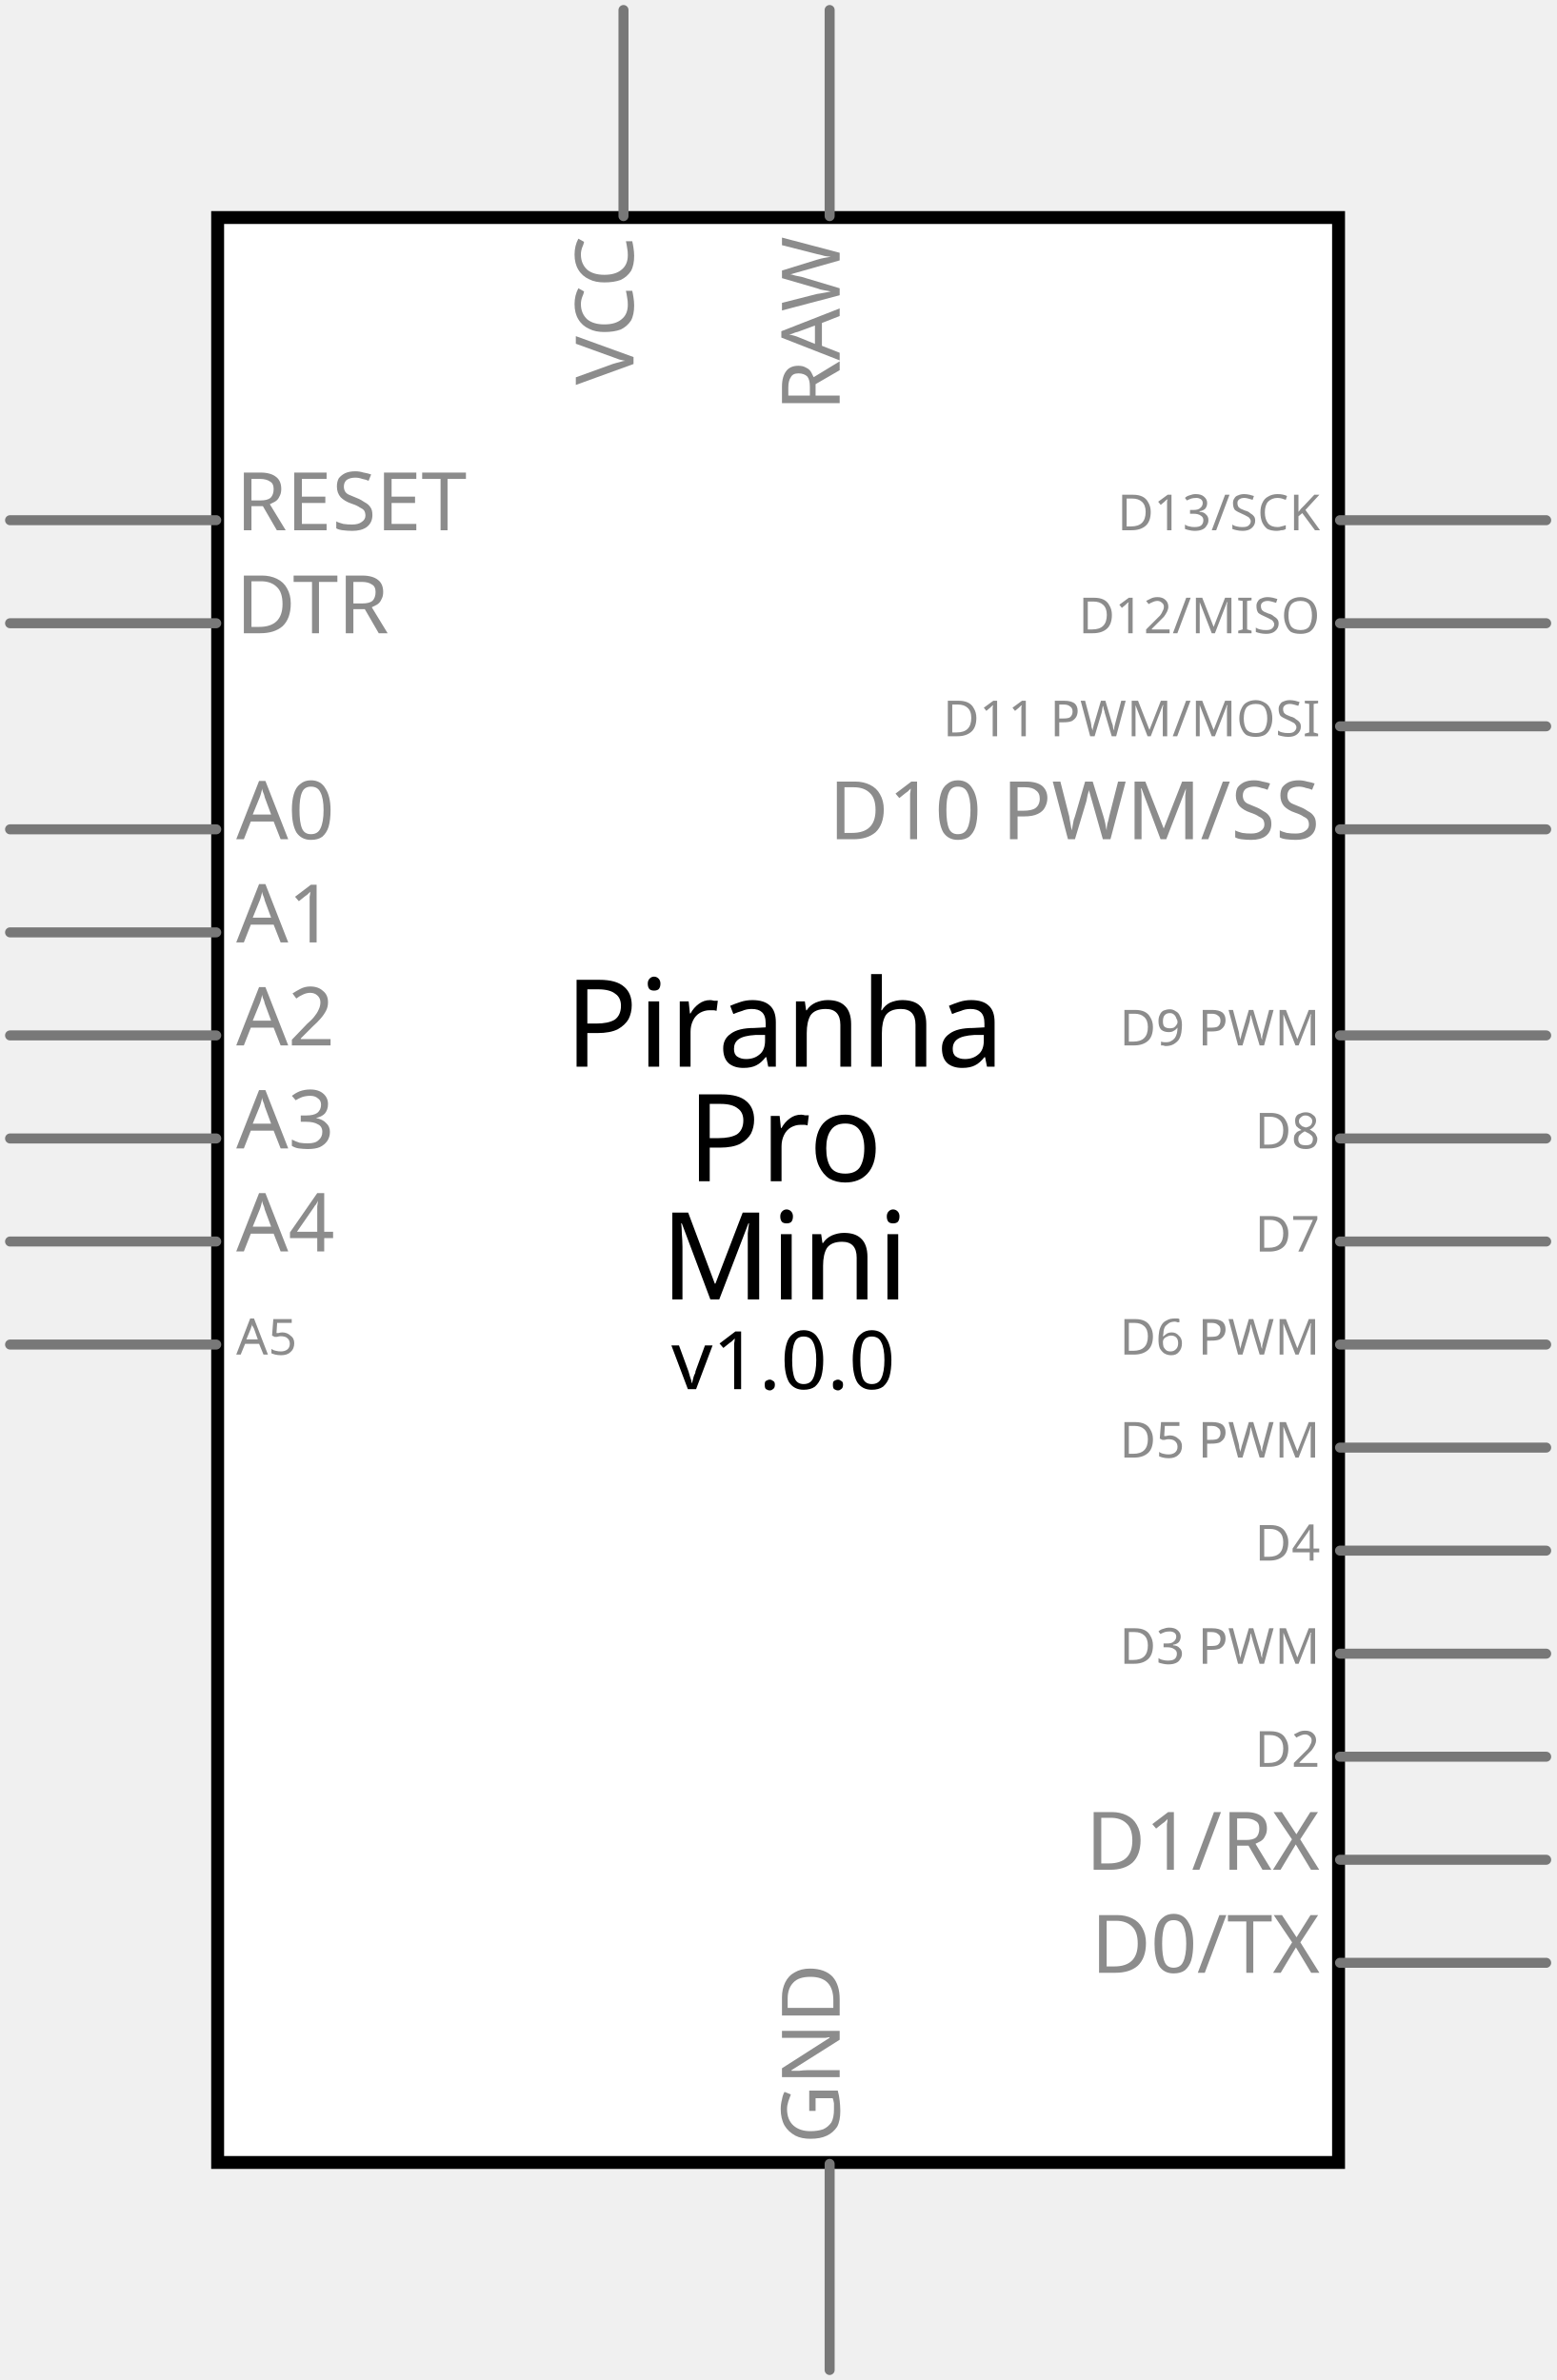
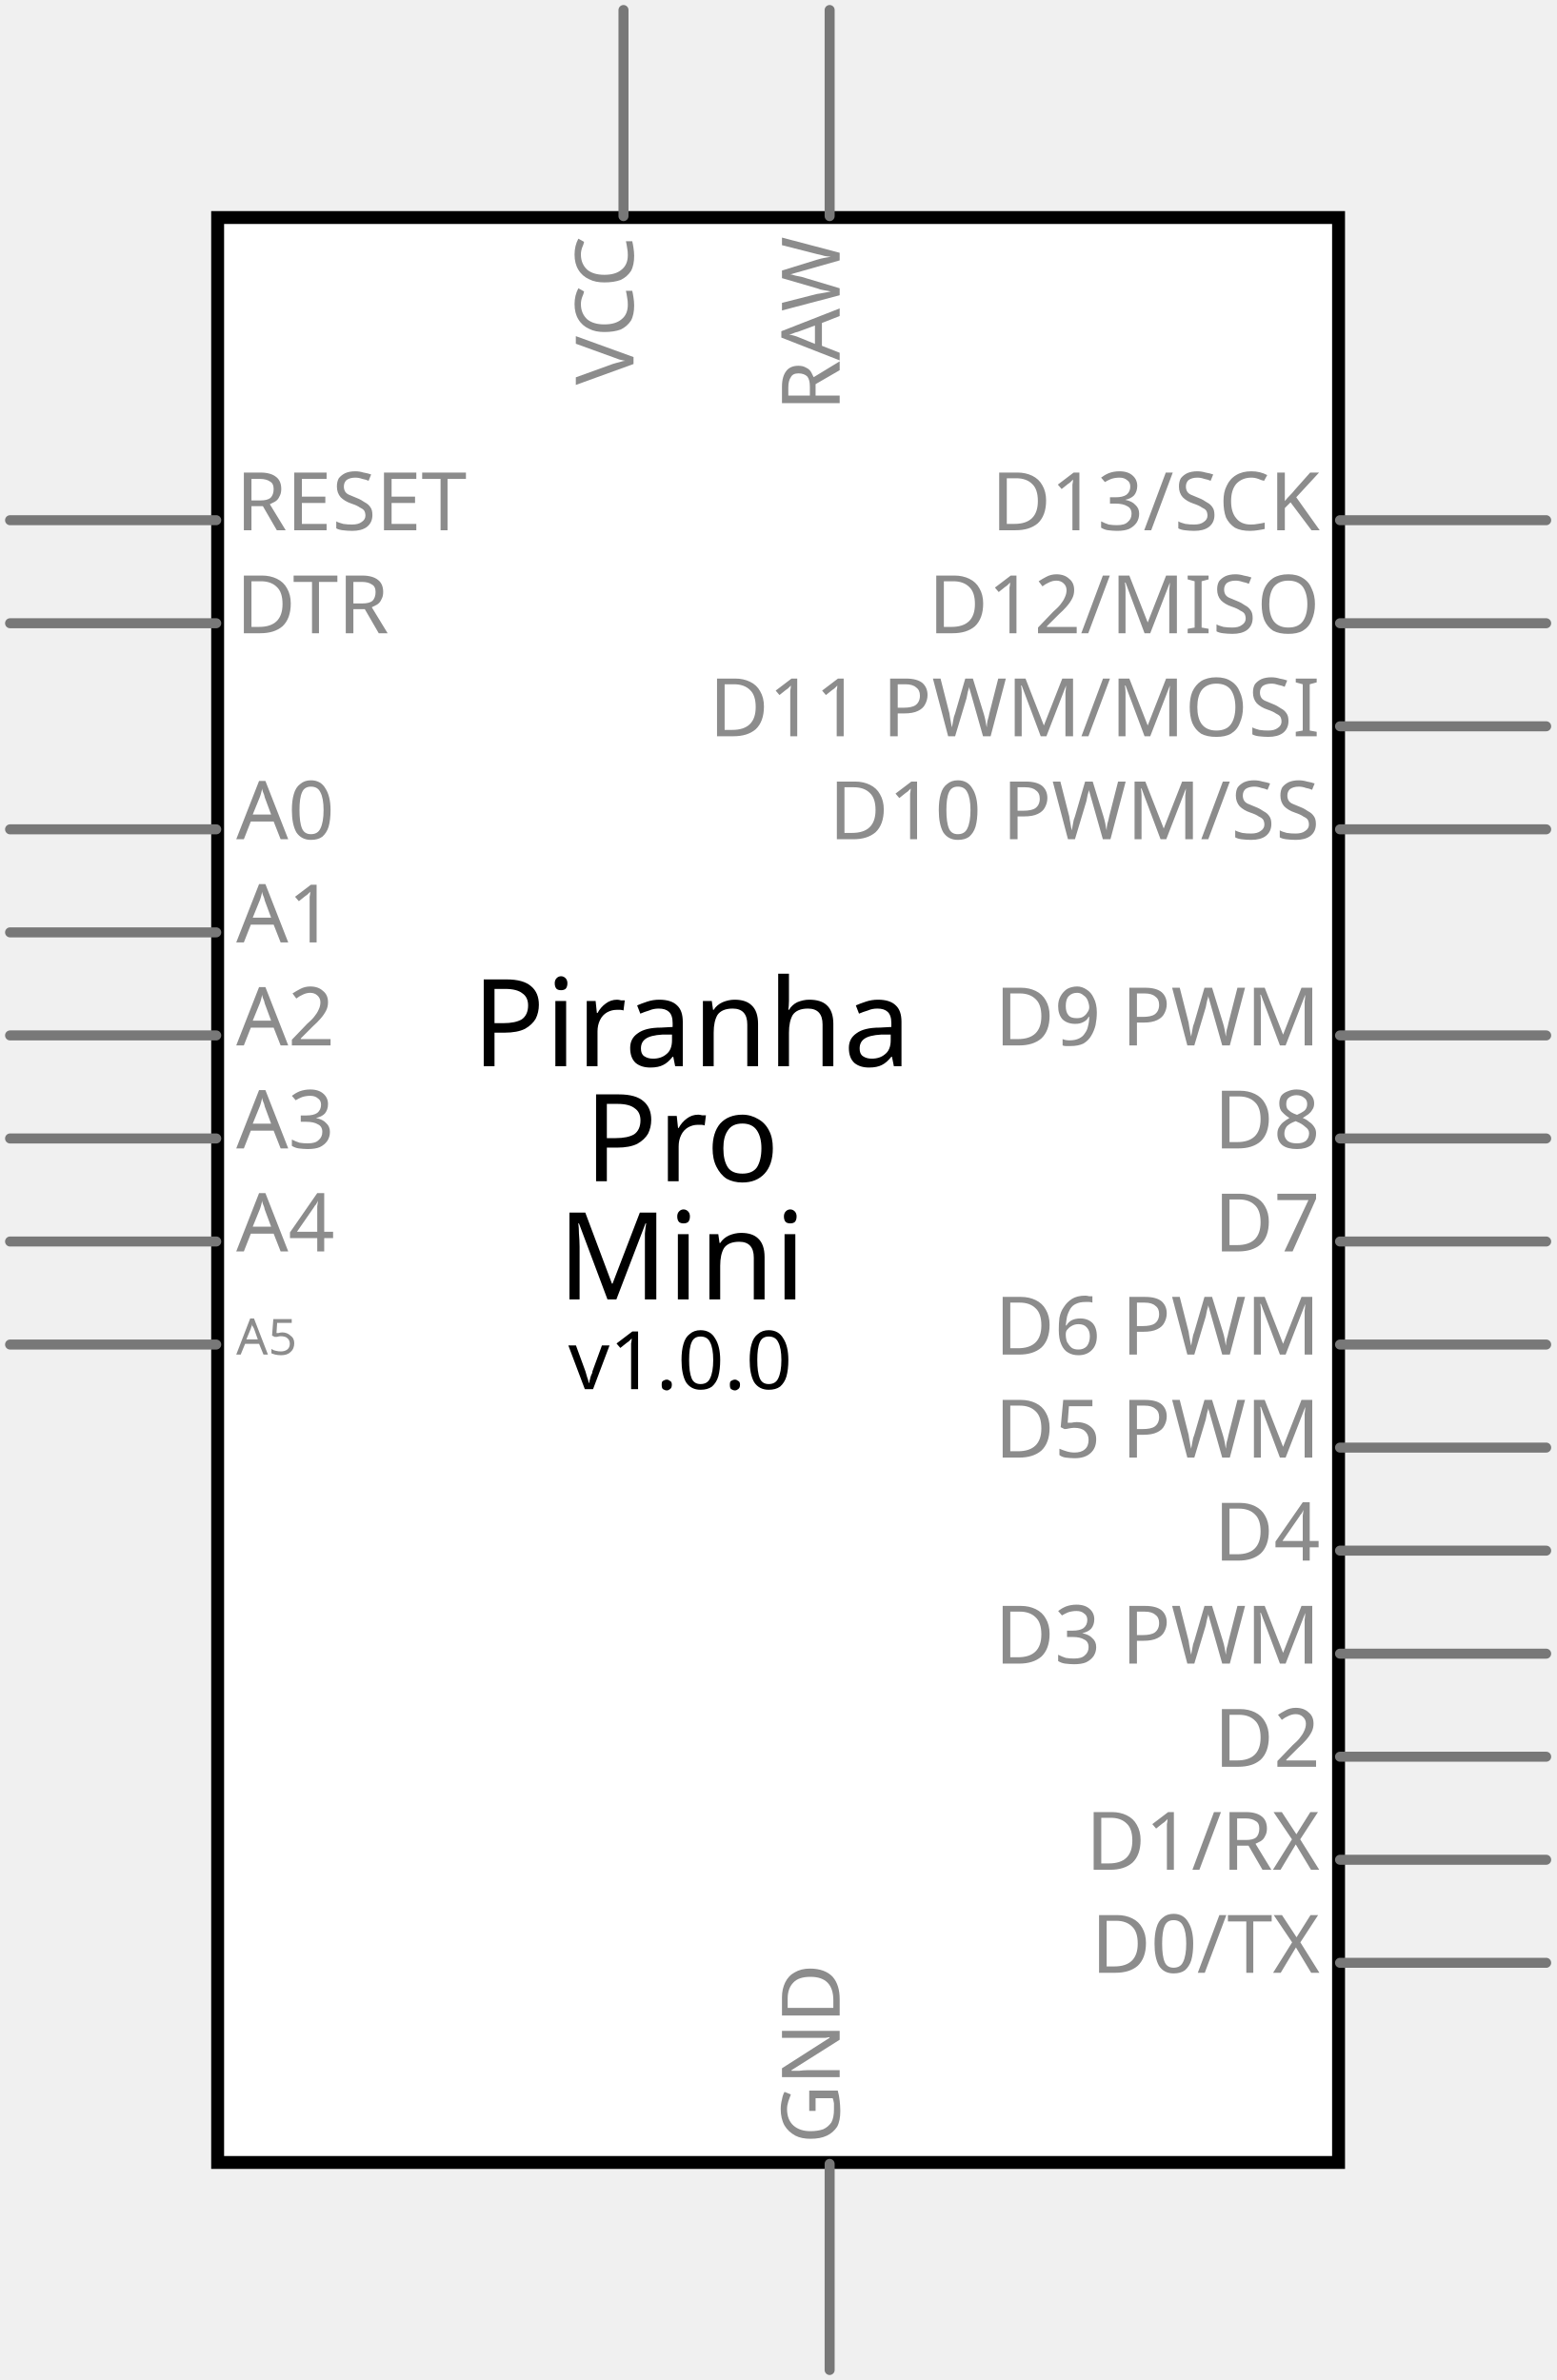
<svg xmlns="http://www.w3.org/2000/svg" height="2.31in" version="1.2" viewBox="0 0 38.347 58.667" width="1.51in" x="0in" y="0in" id="svg36">
  <defs id="defs36" />
  <g id="schematic">
    <rect class="interior rect" fill="#ffffff" height="47.943" stroke="#000000" stroke-linecap="round" stroke-width="0.318" width="27.622" x="5.362" y="5.362" id="rect1" />
    <line class="pin" fill="none" gorn="0.0.1" id="connector33pin" stroke="#787878" stroke-linecap="round" stroke-width="0.247" x1="33.02" x2="38.1" y1="12.823" y2="12.823" />
-     <text class="text" fill="#8c8c8c" font-family="'Droid Sans'" font-size="1.235px" stroke="none" stroke-width="0" text-anchor="end" x="32.526" y="13.07" id="text1">D13/SCK</text>
+     <text class="text" fill="#8c8c8c" font-family="'Droid Sans'" font-size="1.235px" stroke="none" stroke-width="0" text-anchor="end" x="32.526" y="13.07" id="text1" style="font-style:normal;font-variant:normal;font-weight:normal;font-stretch:normal;font-size:2px;font-family:'Droid Sans';-inkscape-font-specification:'Droid Sans, Normal';font-variant-ligatures:normal;font-variant-caps:normal;font-variant-numeric:normal;font-variant-east-asian:normal;text-anchor:end;fill:#8c8c8c;stroke:none;stroke-width:0">D13/SCK</text>
    <rect class="terminal" fill="none" gorn="0.0.3" height="0.247" id="connector33terminal" stroke="none" stroke-width="0" width="0.247" x="38.1" y="12.7" />
    <line class="pin" fill="none" gorn="0.0.4" id="connector34pin" stroke="#787878" stroke-linecap="round" stroke-width="0.247" x1="33.02" x2="38.1" y1="15.363" y2="15.363" />
-     <text class="text" fill="#8c8c8c" font-family="'Droid Sans'" font-size="1.235px" stroke="none" stroke-width="0" text-anchor="end" x="32.526" y="15.61" id="text2">D12/MISO</text>
+     <text class="text" fill="#8c8c8c" font-family="'Droid Sans'" font-size="1.235px" stroke="none" stroke-width="0" text-anchor="end" x="32.526" y="15.61" id="text2" style="font-style:normal;font-variant:normal;font-weight:normal;font-stretch:normal;font-size:2px;font-family:'Droid Sans';-inkscape-font-specification:'Droid Sans, Normal';font-variant-ligatures:normal;font-variant-caps:normal;font-variant-numeric:normal;font-variant-east-asian:normal;text-anchor:end;fill:#8c8c8c;stroke:none;stroke-width:0">D12/MISO</text>
    <rect class="terminal" fill="none" gorn="0.0.6" height="0.247" id="connector34terminal" stroke="none" stroke-width="0" width="0.247" x="38.1" y="15.24" />
    <line class="pin" fill="none" gorn="0.0.7" id="connector35pin" stroke="#787878" stroke-linecap="round" stroke-width="0.247" x1="33.02" x2="38.1" y1="17.903" y2="17.903" />
-     <text class="text" fill="#8c8c8c" font-family="'Droid Sans'" font-size="1.235px" stroke="none" stroke-width="0" text-anchor="end" x="32.526" y="18.15" id="text3">D11 PWM/MOSI</text>
+     <text class="text" fill="#8c8c8c" font-family="'Droid Sans'" font-size="1.235px" stroke="none" stroke-width="0" text-anchor="end" x="32.526" y="18.15" id="text3" style="font-style:normal;font-variant:normal;font-weight:normal;font-stretch:normal;font-size:2px;font-family:'Droid Sans';-inkscape-font-specification:'Droid Sans, Normal';font-variant-ligatures:normal;font-variant-caps:normal;font-variant-numeric:normal;font-variant-east-asian:normal;text-anchor:end;fill:#8c8c8c;stroke:none;stroke-width:0">D11 PWM/MOSI</text>
    <rect class="terminal" fill="none" gorn="0.0.9" height="0.247" id="connector35terminal" stroke="none" stroke-width="0" width="0.247" x="38.1" y="17.78" />
    <line class="pin" fill="none" gorn="0.0.10" id="connector36pin" stroke="#787878" stroke-linecap="round" stroke-width="0.247" x1="33.02" x2="38.1" y1="20.443" y2="20.443" />
    <text class="text" fill="#8c8c8c" font-family="'Droid Sans'" font-size="1.235px" stroke="none" stroke-width="0" text-anchor="end" x="32.526" y="20.69" id="text4" style="font-style:normal;font-variant:normal;font-weight:normal;font-stretch:normal;font-size:2px;font-family:'Droid Sans';-inkscape-font-specification:'Droid Sans, Normal';font-variant-ligatures:normal;font-variant-caps:normal;font-variant-numeric:normal;font-variant-east-asian:normal;text-anchor:end;fill:#8c8c8c;stroke:none;stroke-width:0">D10 PWM/SS</text>
    <rect class="terminal" fill="none" gorn="0.0.12" height="0.247" id="connector36terminal" stroke="none" stroke-width="0" width="0.247" x="38.1" y="20.32" />
    <line class="pin" fill="none" gorn="0.0.13" id="connector37pin" stroke="#787878" stroke-linecap="round" stroke-width="0.247" x1="33.02" x2="38.1" y1="25.523" y2="25.523" />
-     <text class="text" fill="#8c8c8c" font-family="'Droid Sans'" font-size="1.235px" stroke="none" stroke-width="0" text-anchor="end" x="32.526" y="25.77" id="text5">D9 PWM</text>
+     <text class="text" fill="#8c8c8c" font-family="'Droid Sans'" font-size="1.235px" stroke="none" stroke-width="0" text-anchor="end" x="32.526" y="25.77" id="text5" style="font-style:normal;font-variant:normal;font-weight:normal;font-stretch:normal;font-size:2px;font-family:'Droid Sans';-inkscape-font-specification:'Droid Sans, Normal';font-variant-ligatures:normal;font-variant-caps:normal;font-variant-numeric:normal;font-variant-east-asian:normal;text-anchor:end;fill:#8c8c8c;stroke:none;stroke-width:0">D9 PWM</text>
    <rect class="terminal" fill="none" gorn="0.0.15" height="0.247" id="connector37terminal" stroke="none" stroke-width="0" width="0.247" x="38.1" y="25.4" />
    <line class="pin" fill="none" gorn="0.0.16" id="connector38pin" stroke="#787878" stroke-linecap="round" stroke-width="0.247" x1="33.02" x2="38.1" y1="28.063" y2="28.063" />
-     <text class="text" fill="#8c8c8c" font-family="'Droid Sans'" font-size="1.235px" stroke="none" stroke-width="0" text-anchor="end" x="32.526" y="28.31" id="text6">D8</text>
+     <text class="text" fill="#8c8c8c" font-family="'Droid Sans'" font-size="1.235px" stroke="none" stroke-width="0" text-anchor="end" x="32.526" y="28.31" id="text6" style="font-style:normal;font-variant:normal;font-weight:normal;font-stretch:normal;font-size:2px;font-family:'Droid Sans';-inkscape-font-specification:'Droid Sans, Normal';font-variant-ligatures:normal;font-variant-caps:normal;font-variant-numeric:normal;font-variant-east-asian:normal;text-anchor:end;fill:#8c8c8c;stroke:none;stroke-width:0">D8</text>
    <rect class="terminal" fill="none" gorn="0.0.18" height="0.247" id="connector38terminal" stroke="none" stroke-width="0" width="0.247" x="38.1" y="27.94" />
    <line class="pin" fill="none" gorn="0.0.19" id="connector39pin" stroke="#787878" stroke-linecap="round" stroke-width="0.247" x1="33.02" x2="38.1" y1="30.603" y2="30.603" />
-     <text class="text" fill="#8c8c8c" font-family="'Droid Sans'" font-size="1.235px" stroke="none" stroke-width="0" text-anchor="end" x="32.526" y="30.85" id="text7">D7</text>
+     <text class="text" fill="#8c8c8c" font-family="'Droid Sans'" font-size="1.235px" stroke="none" stroke-width="0" text-anchor="end" x="32.526" y="30.85" id="text7" style="font-style:normal;font-variant:normal;font-weight:normal;font-stretch:normal;font-size:2px;font-family:'Droid Sans';-inkscape-font-specification:'Droid Sans, Normal';font-variant-ligatures:normal;font-variant-caps:normal;font-variant-numeric:normal;font-variant-east-asian:normal;text-anchor:end;fill:#8c8c8c;stroke:none;stroke-width:0">D7</text>
    <rect class="terminal" fill="none" gorn="0.0.21" height="0.247" id="connector39terminal" stroke="none" stroke-width="0" width="0.247" x="38.1" y="30.48" />
    <line class="pin" fill="none" gorn="0.0.22" id="connector40pin" stroke="#787878" stroke-linecap="round" stroke-width="0.247" x1="33.02" x2="38.1" y1="33.143" y2="33.143" />
-     <text class="text" fill="#8c8c8c" font-family="'Droid Sans'" font-size="1.235px" stroke="none" stroke-width="0" text-anchor="end" x="32.526" y="33.39" id="text8">D6 PWM</text>
+     <text class="text" fill="#8c8c8c" font-family="'Droid Sans'" font-size="1.235px" stroke="none" stroke-width="0" text-anchor="end" x="32.526" y="33.39" id="text8" style="font-style:normal;font-variant:normal;font-weight:normal;font-stretch:normal;font-size:2px;font-family:'Droid Sans';-inkscape-font-specification:'Droid Sans, Normal';font-variant-ligatures:normal;font-variant-caps:normal;font-variant-numeric:normal;font-variant-east-asian:normal;text-anchor:end;fill:#8c8c8c;stroke:none;stroke-width:0">D6 PWM</text>
    <rect class="terminal" fill="none" gorn="0.0.24" height="0.247" id="connector40terminal" stroke="none" stroke-width="0" width="0.247" x="38.1" y="33.02" />
    <line class="pin" fill="none" gorn="0.0.25" id="connector41pin" stroke="#787878" stroke-linecap="round" stroke-width="0.247" x1="33.02" x2="38.1" y1="35.683" y2="35.683" />
-     <text class="text" fill="#8c8c8c" font-family="'Droid Sans'" font-size="1.235px" stroke="none" stroke-width="0" text-anchor="end" x="32.526" y="35.93" id="text9">D5 PWM</text>
+     <text class="text" fill="#8c8c8c" font-family="'Droid Sans'" font-size="1.235px" stroke="none" stroke-width="0" text-anchor="end" x="32.526" y="35.93" id="text9" style="font-style:normal;font-variant:normal;font-weight:normal;font-stretch:normal;font-size:2px;font-family:'Droid Sans';-inkscape-font-specification:'Droid Sans, Normal';font-variant-ligatures:normal;font-variant-caps:normal;font-variant-numeric:normal;font-variant-east-asian:normal;text-anchor:end;fill:#8c8c8c;stroke:none;stroke-width:0">D5 PWM</text>
    <rect class="terminal" fill="none" gorn="0.0.27" height="0.247" id="connector41terminal" stroke="none" stroke-width="0" width="0.247" x="38.1" y="35.56" />
    <line class="pin" fill="none" gorn="0.0.28" id="connector42pin" stroke="#787878" stroke-linecap="round" stroke-width="0.247" x1="33.02" x2="38.1" y1="38.223" y2="38.223" />
-     <text class="text" fill="#8c8c8c" font-family="'Droid Sans'" font-size="1.235px" stroke="none" stroke-width="0" text-anchor="end" x="32.526" y="38.47" id="text10">D4</text>
+     <text class="text" fill="#8c8c8c" font-family="'Droid Sans'" font-size="1.235px" stroke="none" stroke-width="0" text-anchor="end" x="32.526" y="38.47" id="text10" style="font-style:normal;font-variant:normal;font-weight:normal;font-stretch:normal;font-size:2px;font-family:'Droid Sans';-inkscape-font-specification:'Droid Sans, Normal';font-variant-ligatures:normal;font-variant-caps:normal;font-variant-numeric:normal;font-variant-east-asian:normal;text-anchor:end;fill:#8c8c8c;stroke:none;stroke-width:0">D4</text>
    <rect class="terminal" fill="none" gorn="0.0.30" height="0.247" id="connector42terminal" stroke="none" stroke-width="0" width="0.247" x="38.1" y="38.1" />
    <line class="pin" fill="none" gorn="0.0.31" id="connector43pin" stroke="#787878" stroke-linecap="round" stroke-width="0.247" x1="33.02" x2="38.1" y1="40.763" y2="40.763" />
-     <text class="text" fill="#8c8c8c" font-family="'Droid Sans'" font-size="1.235px" stroke="none" stroke-width="0" text-anchor="end" x="32.526" y="41.01" id="text11">D3 PWM</text>
+     <text class="text" fill="#8c8c8c" font-family="'Droid Sans'" font-size="1.235px" stroke="none" stroke-width="0" text-anchor="end" x="32.526" y="41.01" id="text11" style="font-style:normal;font-variant:normal;font-weight:normal;font-stretch:normal;font-size:2px;font-family:'Droid Sans';-inkscape-font-specification:'Droid Sans, Normal';font-variant-ligatures:normal;font-variant-caps:normal;font-variant-numeric:normal;font-variant-east-asian:normal;text-anchor:end;fill:#8c8c8c;stroke:none;stroke-width:0">D3 PWM</text>
    <rect class="terminal" fill="none" gorn="0.0.33" height="0.247" id="connector43terminal" stroke="none" stroke-width="0" width="0.247" x="38.1" y="40.64" />
    <line class="pin" fill="none" gorn="0.0.34" id="connector44pin" stroke="#787878" stroke-linecap="round" stroke-width="0.247" x1="33.02" x2="38.1" y1="43.303" y2="43.303" />
-     <text class="text" fill="#8c8c8c" font-family="'Droid Sans'" font-size="1.235px" stroke="none" stroke-width="0" text-anchor="end" x="32.526" y="43.55" id="text12">D2</text>
+     <text class="text" fill="#8c8c8c" font-family="'Droid Sans'" font-size="1.235px" stroke="none" stroke-width="0" text-anchor="end" x="32.526" y="43.55" id="text12" style="font-style:normal;font-variant:normal;font-weight:normal;font-stretch:normal;font-size:2px;font-family:'Droid Sans';-inkscape-font-specification:'Droid Sans, Normal';font-variant-ligatures:normal;font-variant-caps:normal;font-variant-numeric:normal;font-variant-east-asian:normal;text-anchor:end;fill:#8c8c8c;stroke:none;stroke-width:0">D2</text>
    <rect class="terminal" fill="none" gorn="0.0.36" height="0.247" id="connector44terminal" stroke="none" stroke-width="0" width="0.247" x="38.1" y="43.18" />
    <line class="pin" fill="none" gorn="0.0.37" id="connector16pin" stroke="none" stroke-linecap="round" stroke-width="0" x1="33.02" x2="38.1" y1="45.843" y2="45.843" />
    <rect class="terminal" fill="none" gorn="0.0.38" height="0.247" id="connector16terminal" stroke="none" stroke-width="0" width="0.247" x="38.1" y="45.72" />
    <line class="pin" fill="none" gorn="0.0.39" id="connector47pin" stroke="#787878" stroke-linecap="round" stroke-width="0.247" x1="33.02" x2="38.1" y1="45.843" y2="45.843" />
    <text class="text" fill="#8c8c8c" font-family="'Droid Sans'" font-size="1.235px" stroke="none" stroke-width="0" text-anchor="end" x="32.526" y="46.09" id="text13" style="font-style:normal;font-variant:normal;font-weight:normal;font-stretch:normal;font-size:2px;font-family:'Droid Sans';-inkscape-font-specification:'Droid Sans, Normal';font-variant-ligatures:normal;font-variant-caps:normal;font-variant-numeric:normal;font-variant-east-asian:normal;text-anchor:end;fill:#8c8c8c;stroke:none;stroke-width:0">D1/RX</text>
    <rect class="terminal" fill="none" gorn="0.0.41" height="0.247" id="connector47terminal" stroke="none" stroke-width="0" width="0.247" x="38.1" y="45.72" />
    <line class="pin" fill="none" gorn="0.0.42" id="connector15pin" stroke="none" stroke-linecap="round" stroke-width="0" x1="33.02" x2="38.1" y1="48.383" y2="48.383" />
    <rect class="terminal" fill="none" gorn="0.0.43" height="0.247" id="connector15terminal" stroke="none" stroke-width="0" width="0.247" x="38.1" y="48.26" />
    <line class="pin" fill="none" gorn="0.0.44" id="connector48pin" stroke="#787878" stroke-linecap="round" stroke-width="0.247" x1="33.02" x2="38.1" y1="48.383" y2="48.383" />
    <text class="text" fill="#8c8c8c" font-family="'Droid Sans'" font-size="1.235px" stroke="none" stroke-width="0" text-anchor="end" x="32.526" y="48.63" id="text14" style="font-style:normal;font-variant:normal;font-weight:normal;font-stretch:normal;font-size:2px;font-family:'Droid Sans';-inkscape-font-specification:'Droid Sans, Normal';font-variant-ligatures:normal;font-variant-caps:normal;font-variant-numeric:normal;font-variant-east-asian:normal;text-anchor:end;fill:#8c8c8c;stroke:none;stroke-width:0">D0/TX</text>
    <rect class="terminal" fill="none" gorn="0.0.46" height="0.247" id="connector48terminal" stroke="none" stroke-width="0" width="0.247" x="38.1" y="48.26" />
    <line class="pin" fill="none" gorn="0.0.47" id="connector27pin" stroke="none" stroke-linecap="round" stroke-width="0" x1="0.247" x2="5.327" y1="12.823" y2="12.823" />
    <rect class="terminal" fill="none" gorn="0.0.48" height="0.247" id="connector27terminal" stroke="none" stroke-width="0" width="0.247" x="-4.2529297e-08" y="12.7" />
    <line class="pin" fill="none" gorn="0.0.49" id="connector46pin" stroke="#787878" stroke-linecap="round" stroke-width="0.247" x1="0.247" x2="5.327" y1="12.823" y2="12.823" />
    <text class="text" fill="#8c8c8c" font-family="'Droid Sans'" font-size="1.235px" stroke="none" stroke-width="0" text-anchor="start" x="5.821" y="13.07" id="text15" style="font-style:normal;font-variant:normal;font-weight:normal;font-stretch:normal;font-size:2px;font-family:'Droid Sans';-inkscape-font-specification:'Droid Sans, Normal';font-variant-ligatures:normal;font-variant-caps:normal;font-variant-numeric:normal;font-variant-east-asian:normal;text-anchor:start;fill:#8c8c8c;stroke:none;stroke-width:0">RESET</text>
    <rect class="terminal" fill="none" gorn="0.0.51" height="0.247" id="connector46terminal" stroke="none" stroke-width="0" width="0.247" x="-4.2529297e-08" y="12.7" />
    <line class="pin" fill="none" gorn="0.0.52" id="connector14pin" stroke="#787878" stroke-linecap="round" stroke-width="0.247" x1="0.247" x2="5.327" y1="15.363" y2="15.363" />
    <text class="text" fill="#8c8c8c" font-family="'Droid Sans'" font-size="1.235px" stroke="none" stroke-width="0" text-anchor="start" x="5.821" y="15.61" id="text16" style="font-style:normal;font-variant:normal;font-weight:normal;font-stretch:normal;font-size:2px;font-family:'Droid Sans';-inkscape-font-specification:'Droid Sans, Normal';font-variant-ligatures:normal;font-variant-caps:normal;font-variant-numeric:normal;font-variant-east-asian:normal;text-anchor:start;fill:#8c8c8c;stroke:none;stroke-width:0">DTR</text>
    <rect class="terminal" fill="none" gorn="0.0.54" height="0.247" id="connector14terminal" stroke="none" stroke-width="0" width="0.247" x="-4.2529297e-08" y="15.24" />
    <line class="pin" fill="none" gorn="0.0.55" id="connector32pin" stroke="#787878" stroke-linecap="round" stroke-width="0.247" x1="0.247" x2="5.327" y1="20.443" y2="20.443" />
    <text class="text" fill="#8c8c8c" font-family="'Droid Sans'" font-size="1.235px" stroke="none" stroke-width="0" text-anchor="start" x="5.821" y="20.69" id="text17" style="font-style:normal;font-variant:normal;font-weight:normal;font-stretch:normal;font-size:2px;font-family:'Droid Sans';-inkscape-font-specification:'Droid Sans, Normal';font-variant-ligatures:normal;font-variant-caps:normal;font-variant-numeric:normal;font-variant-east-asian:normal;text-anchor:start;fill:#8c8c8c;stroke:none;stroke-width:0">A0</text>
    <rect class="terminal" fill="none" gorn="0.0.57" height="0.247" id="connector32terminal" stroke="none" stroke-width="0" width="0.247" x="-4.2529297e-08" y="20.32" />
    <line class="pin" fill="none" gorn="0.0.58" id="connector31pin" stroke="#787878" stroke-linecap="round" stroke-width="0.247" x1="0.247" x2="5.327" y1="22.983" y2="22.983" />
    <text class="text" fill="#8c8c8c" font-family="'Droid Sans'" font-size="1.235px" stroke="none" stroke-width="0" text-anchor="start" x="5.821" y="23.23" id="text18" style="font-style:normal;font-variant:normal;font-weight:normal;font-stretch:normal;font-size:2px;font-family:'Droid Sans';-inkscape-font-specification:'Droid Sans, Normal';font-variant-ligatures:normal;font-variant-caps:normal;font-variant-numeric:normal;font-variant-east-asian:normal;text-anchor:start;fill:#8c8c8c;stroke:none;stroke-width:0">A1</text>
-     <rect class="terminal" fill="none" gorn="0.0.60" height="0.247" id="connector31terminal" stroke="none" stroke-width="0" width="0.247" x="-4.2529297e-08" y="22.86" />
+     <rect class="terminal" fill="none" gorn="0.0.60" height="0.247" id="connector31terminal" stroke="none" stroke-width="0" width="2.787" x="-4.2529297e-08" y="22.86" />
    <line class="pin" fill="none" gorn="0.0.61" id="connector30pin" stroke="#787878" stroke-linecap="round" stroke-width="0.247" x1="0.247" x2="5.327" y1="25.523" y2="25.523" />
    <text class="text" fill="#8c8c8c" font-family="'Droid Sans'" font-size="1.235px" stroke="none" stroke-width="0" text-anchor="start" x="5.821" y="25.77" id="text19" style="font-style:normal;font-variant:normal;font-weight:normal;font-stretch:normal;font-size:2px;font-family:'Droid Sans';-inkscape-font-specification:'Droid Sans, Normal';font-variant-ligatures:normal;font-variant-caps:normal;font-variant-numeric:normal;font-variant-east-asian:normal;text-anchor:start;fill:#8c8c8c;stroke:none;stroke-width:0">A2</text>
    <rect class="terminal" fill="none" gorn="0.0.63" height="0.247" id="connector30terminal" stroke="none" stroke-width="0" width="0.247" x="-4.2529297e-08" y="25.4" />
    <line class="pin" fill="none" gorn="0.0.64" id="connector29pin" stroke="#787878" stroke-linecap="round" stroke-width="0.247" x1="0.247" x2="5.327" y1="28.063" y2="28.063" />
    <text class="text" fill="#8c8c8c" font-family="'Droid Sans'" font-size="1.235px" stroke="none" stroke-width="0" text-anchor="start" x="5.821" y="28.31" id="text20" style="font-style:normal;font-variant:normal;font-weight:normal;font-stretch:normal;font-size:2px;font-family:'Droid Sans';-inkscape-font-specification:'Droid Sans, Normal';font-variant-ligatures:normal;font-variant-caps:normal;font-variant-numeric:normal;font-variant-east-asian:normal;text-anchor:start;fill:#8c8c8c;stroke:none;stroke-width:0">A3</text>
    <rect class="terminal" fill="none" gorn="0.0.66" height="0.247" id="connector29terminal" stroke="none" stroke-width="0" width="0.247" x="-4.2529297e-08" y="27.94" />
    <line class="pin" fill="none" gorn="0.0.67" id="connector20pin" stroke="#787878" stroke-linecap="round" stroke-width="0.247" x1="0.247" x2="5.327" y1="30.603" y2="30.603" />
    <text class="text" fill="#8c8c8c" font-family="'Droid Sans'" font-size="1.235px" stroke="none" stroke-width="0" text-anchor="start" x="5.821" y="30.85" id="text21" style="font-style:normal;font-variant:normal;font-weight:normal;font-stretch:normal;font-size:2px;font-family:'Droid Sans';-inkscape-font-specification:'Droid Sans, Normal';font-variant-ligatures:normal;font-variant-caps:normal;font-variant-numeric:normal;font-variant-east-asian:normal;text-anchor:start;fill:#8c8c8c;stroke:none;stroke-width:0">A4</text>
    <rect class="terminal" fill="none" gorn="0.0.69" height="0.247" id="connector20terminal" stroke="none" stroke-width="0" width="0.247" x="-4.2529297e-08" y="30.48" />
    <line class="pin" fill="none" gorn="0.0.70" id="connector21pin" stroke="#787878" stroke-linecap="round" stroke-width="0.247" x1="0.247" x2="5.327" y1="33.143" y2="33.143" />
    <text class="text" fill="#8c8c8c" font-family="'Droid Sans'" font-size="1.235px" stroke="none" stroke-width="0" text-anchor="start" x="5.821" y="33.39" id="text22">A5</text>
    <rect class="terminal" fill="none" gorn="0.0.72" height="0.247" id="connector21terminal" stroke="none" stroke-width="0" width="0.247" x="-4.2529297e-08" y="33.02" />
    <line class="pin" fill="none" gorn="0.0.73" id="connector26pin" stroke="none" stroke-linecap="round" stroke-width="0" x1="20.443" x2="20.443" y1="53.34" y2="58.42" />
    <rect class="terminal" fill="none" gorn="0.0.74" height="0.247" id="connector26terminal" stroke="none" stroke-width="0" width="0.247" x="20.32" y="58.42" />
    <line class="pin" fill="none" gorn="0.0.75" id="connector18pin" stroke="none" stroke-linecap="round" stroke-width="0" x1="20.443" x2="20.443" y1="53.34" y2="58.42" />
    <rect class="terminal" fill="none" gorn="0.0.76" height="0.247" id="connector18terminal" stroke="none" stroke-width="0" width="0.247" x="20.32" y="58.42" />
    <line class="pin" fill="none" gorn="0.0.77" id="connector19pin" stroke="none" stroke-linecap="round" stroke-width="0" x1="20.443" x2="20.443" y1="53.34" y2="58.42" />
    <rect class="terminal" fill="none" gorn="0.0.78" height="0.247" id="connector19terminal" stroke="none" stroke-width="0" width="0.247" x="20.32" y="58.42" />
    <line class="pin" fill="none" gorn="0.0.79" id="connector45pin" stroke="#787878" stroke-linecap="round" stroke-width="0.247" x1="20.443" x2="20.443" y1="53.34" y2="58.42" />
    <g transform="translate(20.69037,52.84607)" id="g26">
      <g id="g25">
        <g transform="rotate(-90)" id="g24">
          <g id="g23">
            <text class="text" fill="#8c8c8c" font-family="'Droid Sans'" font-size="1.235px" stroke="none" stroke-width="0" text-anchor="start" x="0" y="0" id="text23" style="font-style:normal;font-variant:normal;font-weight:normal;font-stretch:normal;font-size:2px;font-family:'Droid Sans';-inkscape-font-specification:'Droid Sans, Normal';font-variant-ligatures:normal;font-variant-caps:normal;font-variant-numeric:normal;font-variant-east-asian:normal;text-anchor:start;fill:#8c8c8c;stroke:none;stroke-width:0">GND</text>
          </g>
        </g>
      </g>
    </g>
    <rect class="terminal" fill="none" gorn="0.0.81" height="0.247" id="connector45terminal" stroke="none" stroke-width="0" width="0.247" x="20.32" y="58.42" />
    <line class="pin" fill="none" gorn="0.0.82" id="connector17pin" stroke="none" stroke-linecap="round" stroke-width="0" x1="15.363" x2="15.363" y1="0.247" y2="5.327" />
    <rect class="terminal" fill="none" gorn="0.0.83" height="0.247" id="connector17terminal" stroke="none" stroke-width="0" width="0.247" x="15.24" y="3.1420899e-07" />
    <line class="pin" fill="none" gorn="0.0.84" id="connector28pin" stroke="#787878" stroke-linecap="round" stroke-width="0.247" x1="15.363" x2="15.363" y1="0.247" y2="5.327" />
    <g transform="translate(15.61037,5.820833)" id="g30">
      <g id="g29">
        <g transform="rotate(-90)" id="g28">
          <g id="g27">
            <text class="text" fill="#8c8c8c" font-family="'Droid Sans'" font-size="1.235px" stroke="none" stroke-width="0" text-anchor="end" x="0" y="0" id="text26" style="font-style:normal;font-variant:normal;font-weight:normal;font-stretch:normal;font-size:2px;font-family:'Droid Sans';-inkscape-font-specification:'Droid Sans, Normal';font-variant-ligatures:normal;font-variant-caps:normal;font-variant-numeric:normal;font-variant-east-asian:normal;text-anchor:end;fill:#8c8c8c;stroke:none;stroke-width:0">VCC</text>
          </g>
        </g>
      </g>
    </g>
    <rect class="terminal" fill="none" gorn="0.0.86" height="0.247" id="connector28terminal" stroke="none" stroke-width="0" width="0.247" x="15.24" y="3.1420899e-07" />
    <line class="pin" fill="none" gorn="0.0.87" id="connector25pin" stroke="#787878" stroke-linecap="round" stroke-width="0.247" x1="20.443" x2="20.443" y1="0.247" y2="5.327" />
    <g transform="translate(20.69037,5.820833)" id="g34">
      <g id="g33">
        <g transform="rotate(-90)" id="g32">
          <g id="g31">
            <text class="text" fill="#8c8c8c" font-family="'Droid Sans'" font-size="1.235px" stroke="none" stroke-width="0" text-anchor="end" x="0" y="0" id="text30" style="font-style:normal;font-variant:normal;font-weight:normal;font-stretch:normal;font-size:2px;font-family:'Droid Sans';-inkscape-font-specification:'Droid Sans, Normal';font-variant-ligatures:normal;font-variant-caps:normal;font-variant-numeric:normal;font-variant-east-asian:normal;text-anchor:end;fill:#8c8c8c;stroke:none;stroke-width:0">RAW</text>
          </g>
        </g>
      </g>
    </g>
    <rect class="terminal" fill="none" gorn="0.0.89" height="0.247" id="connector25terminal" stroke="none" stroke-width="0" width="0.247" x="20.32" y="3.1420899e-07" />
-     <text class="text" fill="#000000" font-family="'Droid Sans'" font-size="1.499px" gorn="0.0.90" id="label" stroke="none" stroke-width="0" text-anchor="middle" x="19.332" y="26.294" style="font-style:normal;font-variant:normal;font-weight:normal;font-stretch:normal;font-size:3px;font-family:'Droid Sans';-inkscape-font-specification:'Droid Sans, Normal';font-variant-ligatures:normal;font-variant-caps:normal;font-variant-numeric:normal;font-variant-east-asian:normal;text-anchor:middle;fill:#000000;stroke:none;stroke-width:0">
-       <tspan id="tspan1" x="19.332" y="26.294">Piranha</tspan>
+     <text class="text" fill="#000000" font-family="'Droid Sans'" font-size="1.499px" gorn="0.0.90" id="label" stroke="none" stroke-width="0" text-anchor="middle" x="17.046" y="26.276" style="font-style:normal;font-variant:normal;font-weight:normal;font-stretch:normal;font-size:2.999px;font-family:'Droid Sans';-inkscape-font-specification:'Droid Sans, Normal';font-variant-ligatures:normal;font-variant-caps:normal;font-variant-numeric:normal;font-variant-east-asian:normal;text-anchor:middle;fill:#000000;stroke:none;stroke-width:0" transform="scale(0.9997634,1.000237)">
+       <tspan id="tspan1" x="17.046" y="26.276" style="stroke-width:0">Piranha</tspan>
    </text>
-     <text class="text" fill="#000000" font-family="'Droid Sans'" font-size="1.499px" gorn="0.0.91" id="text34" stroke="none" stroke-width="0" text-anchor="middle" x="19.332" y="29.116" style="font-style:normal;font-variant:normal;font-weight:normal;font-stretch:normal;font-size:3px;font-family:'Droid Sans';-inkscape-font-specification:'Droid Sans, Normal';font-variant-ligatures:normal;font-variant-caps:normal;font-variant-numeric:normal;font-variant-east-asian:normal;text-anchor:middle;fill:#000000;stroke:none;stroke-width:0">Pro</text>
-     <text class="text" fill="#000000" font-family="'Droid Sans'" font-size="1.499px" gorn="0.0.92" id="text35" stroke="none" stroke-width="0" text-anchor="middle" x="19.332" y="32.03" style="font-style:normal;font-variant:normal;font-weight:normal;font-stretch:normal;font-size:3px;font-family:'Droid Sans';-inkscape-font-specification:'Droid Sans, Normal';font-variant-ligatures:normal;font-variant-caps:normal;font-variant-numeric:normal;font-variant-east-asian:normal;text-anchor:middle;fill:#000000;stroke:none;stroke-width:0">Mini</text>
-     <text class="text" fill="#000000" font-family="'Droid Sans'" font-size="1.499px" gorn="0.0.93" id="text36" stroke="none" stroke-width="0" text-anchor="middle" x="19.304" y="34.242" style="font-style:normal;font-variant:normal;font-weight:normal;font-stretch:normal;font-size:2px;font-family:'Droid Sans';-inkscape-font-specification:'Droid Sans, Normal';font-variant-ligatures:normal;font-variant-caps:normal;font-variant-numeric:normal;font-variant-east-asian:normal;text-anchor:middle;fill:#000000;stroke:none;stroke-width:0">
-       <tspan id="tspan2" x="19.304" y="34.242">v1.0.0</tspan>
+     <text class="text" fill="#000000" font-family="'Droid Sans'" font-size="1.499px" gorn="0.0.91" id="text34" stroke="none" stroke-width="0" text-anchor="middle" x="16.794" y="29.116" style="font-style:normal;font-variant:normal;font-weight:normal;font-stretch:normal;font-size:3px;font-family:'Droid Sans';-inkscape-font-specification:'Droid Sans, Normal';font-variant-ligatures:normal;font-variant-caps:normal;font-variant-numeric:normal;font-variant-east-asian:normal;text-anchor:middle;fill:#000000;stroke:none;stroke-width:0">Pro</text>
+     <text class="text" fill="#000000" font-family="'Droid Sans'" font-size="1.499px" gorn="0.0.92" id="text35" stroke="none" stroke-width="0" text-anchor="middle" x="16.796" y="32.03" style="font-style:normal;font-variant:normal;font-weight:normal;font-stretch:normal;font-size:3px;font-family:'Droid Sans';-inkscape-font-specification:'Droid Sans, Normal';font-variant-ligatures:normal;font-variant-caps:normal;font-variant-numeric:normal;font-variant-east-asian:normal;text-anchor:middle;fill:#000000;stroke:none;stroke-width:0">Mini</text>
+     <text class="text" fill="#000000" font-family="'Droid Sans'" font-size="1.499px" gorn="0.0.93" id="text36" stroke="none" stroke-width="0" text-anchor="middle" x="16.764" y="34.242" style="font-style:normal;font-variant:normal;font-weight:normal;font-stretch:normal;font-size:2px;font-family:'Droid Sans';-inkscape-font-specification:'Droid Sans, Normal';font-variant-ligatures:normal;font-variant-caps:normal;font-variant-numeric:normal;font-variant-east-asian:normal;text-anchor:middle;fill:#000000;stroke:none;stroke-width:0">
+       <tspan id="tspan2" x="16.764" y="34.242">v1.0.0</tspan>
    </text>
  </g>
</svg>
